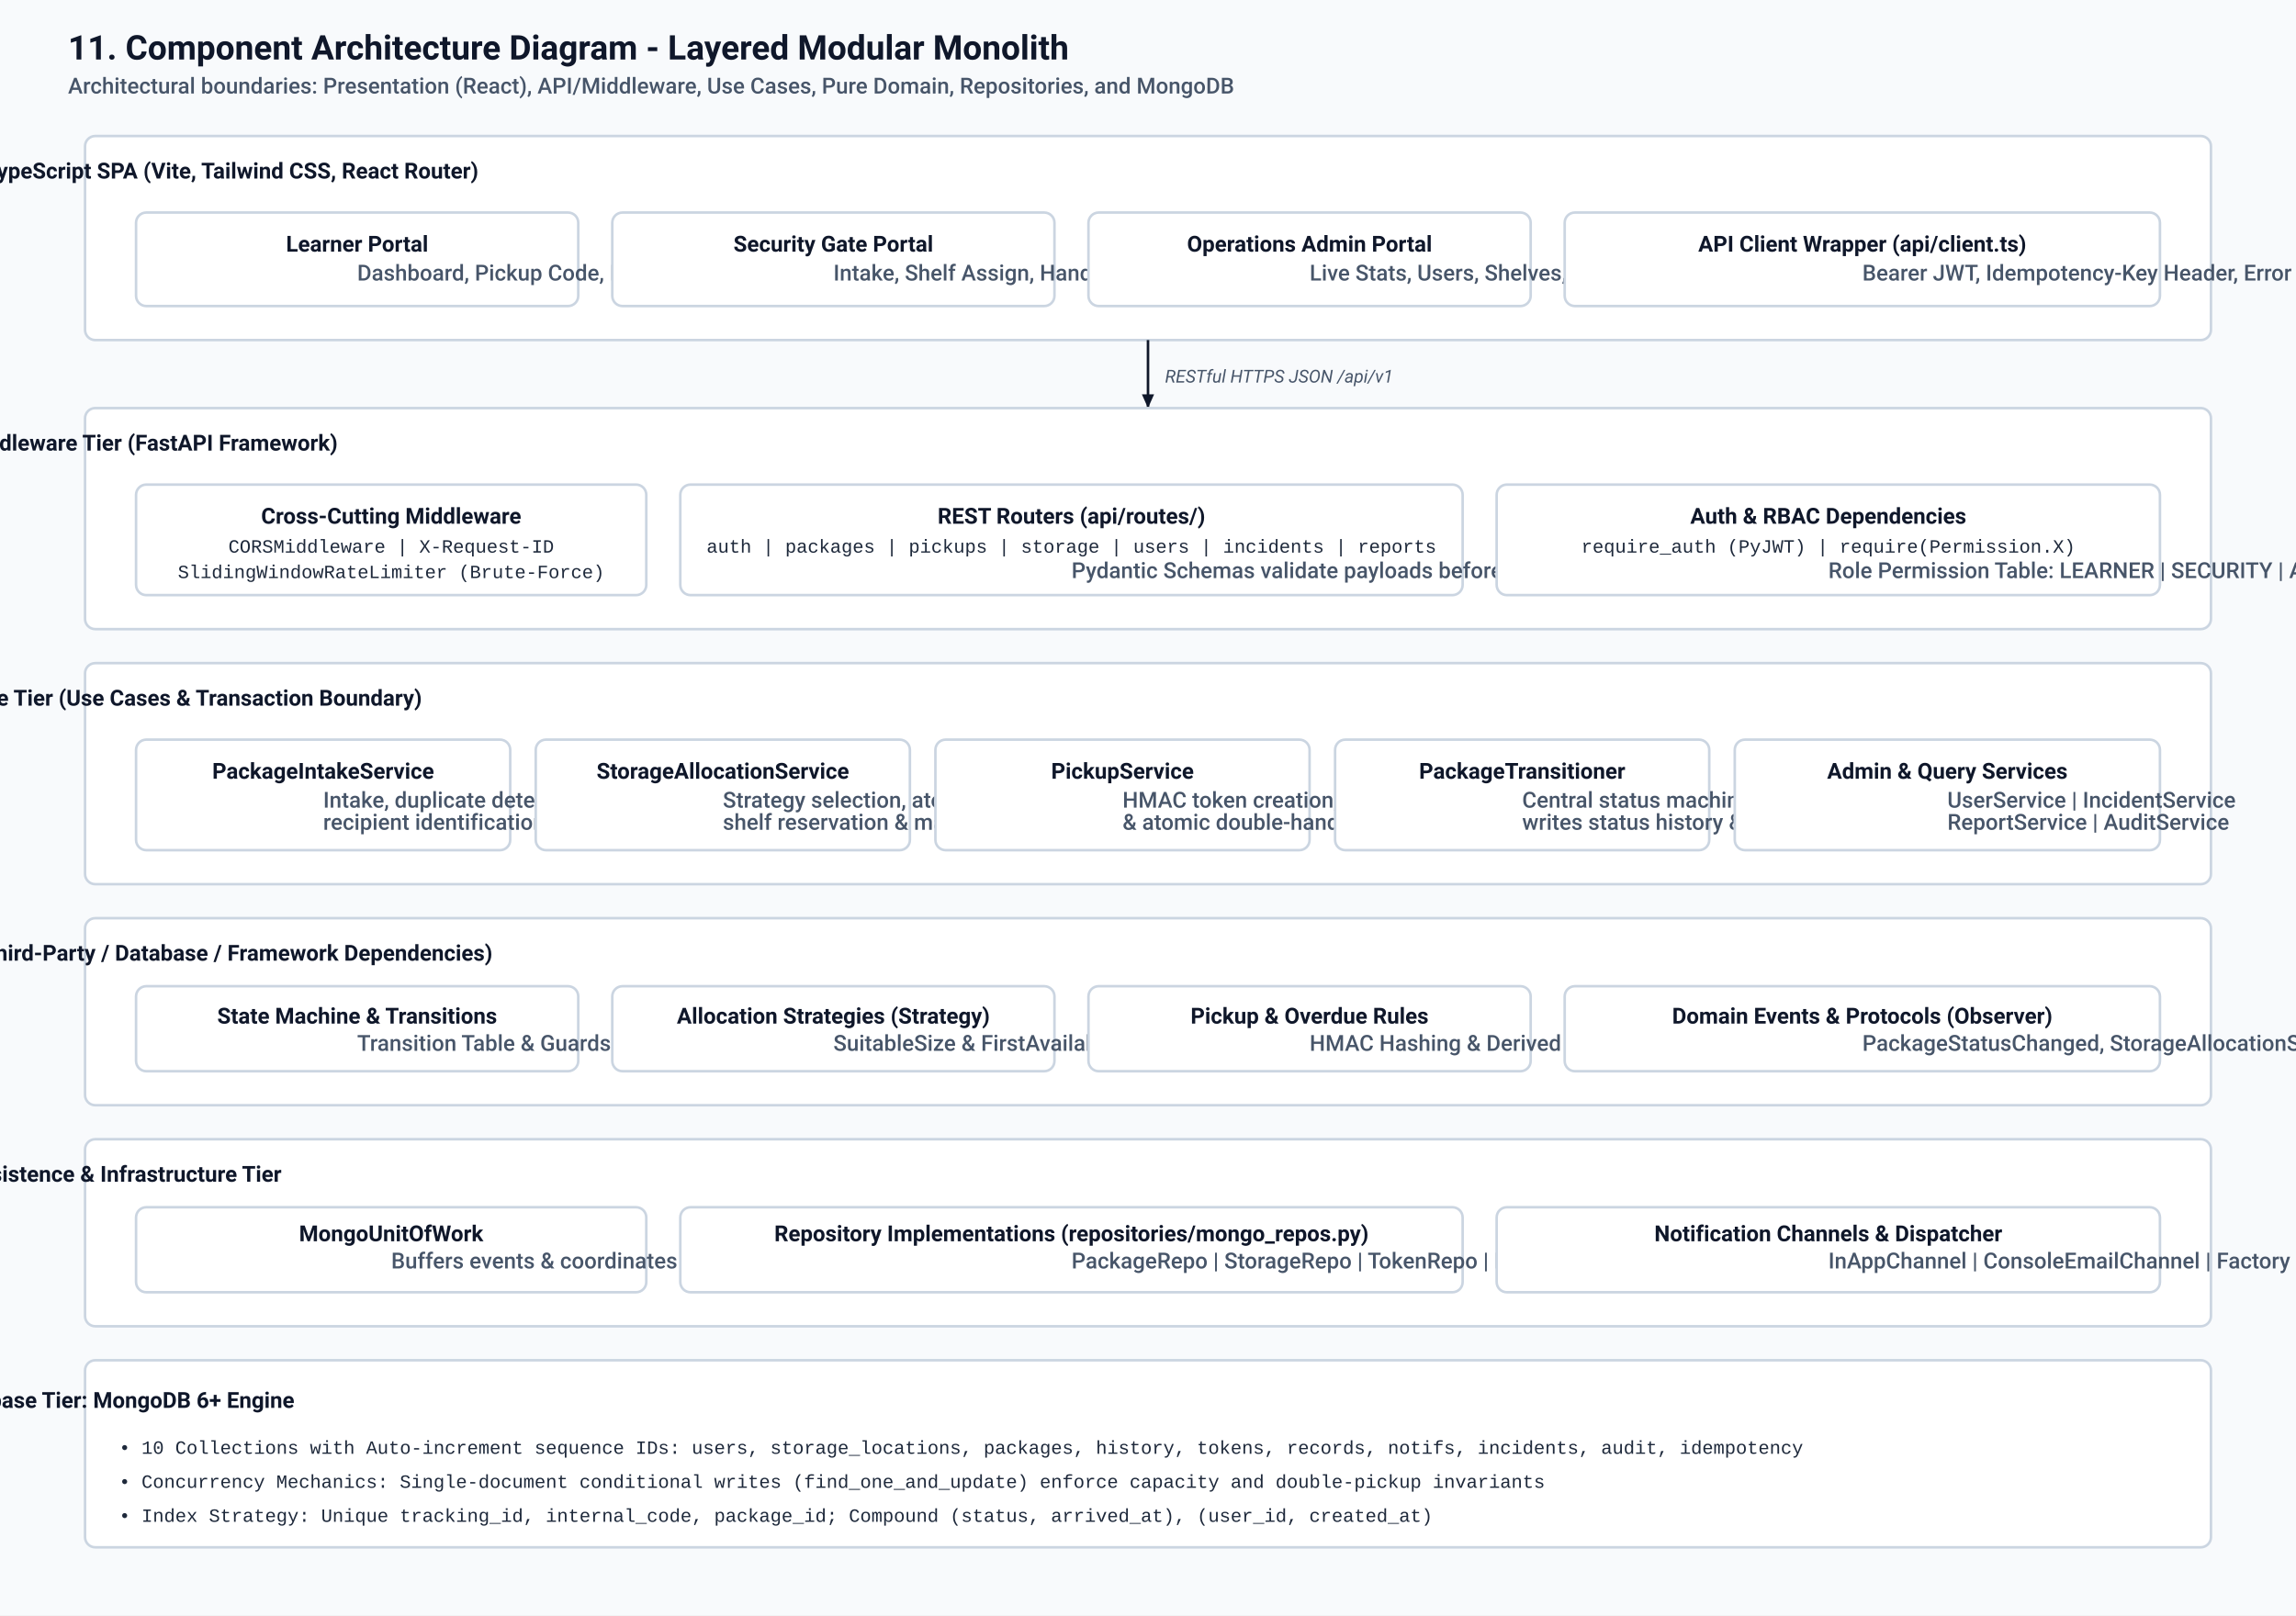
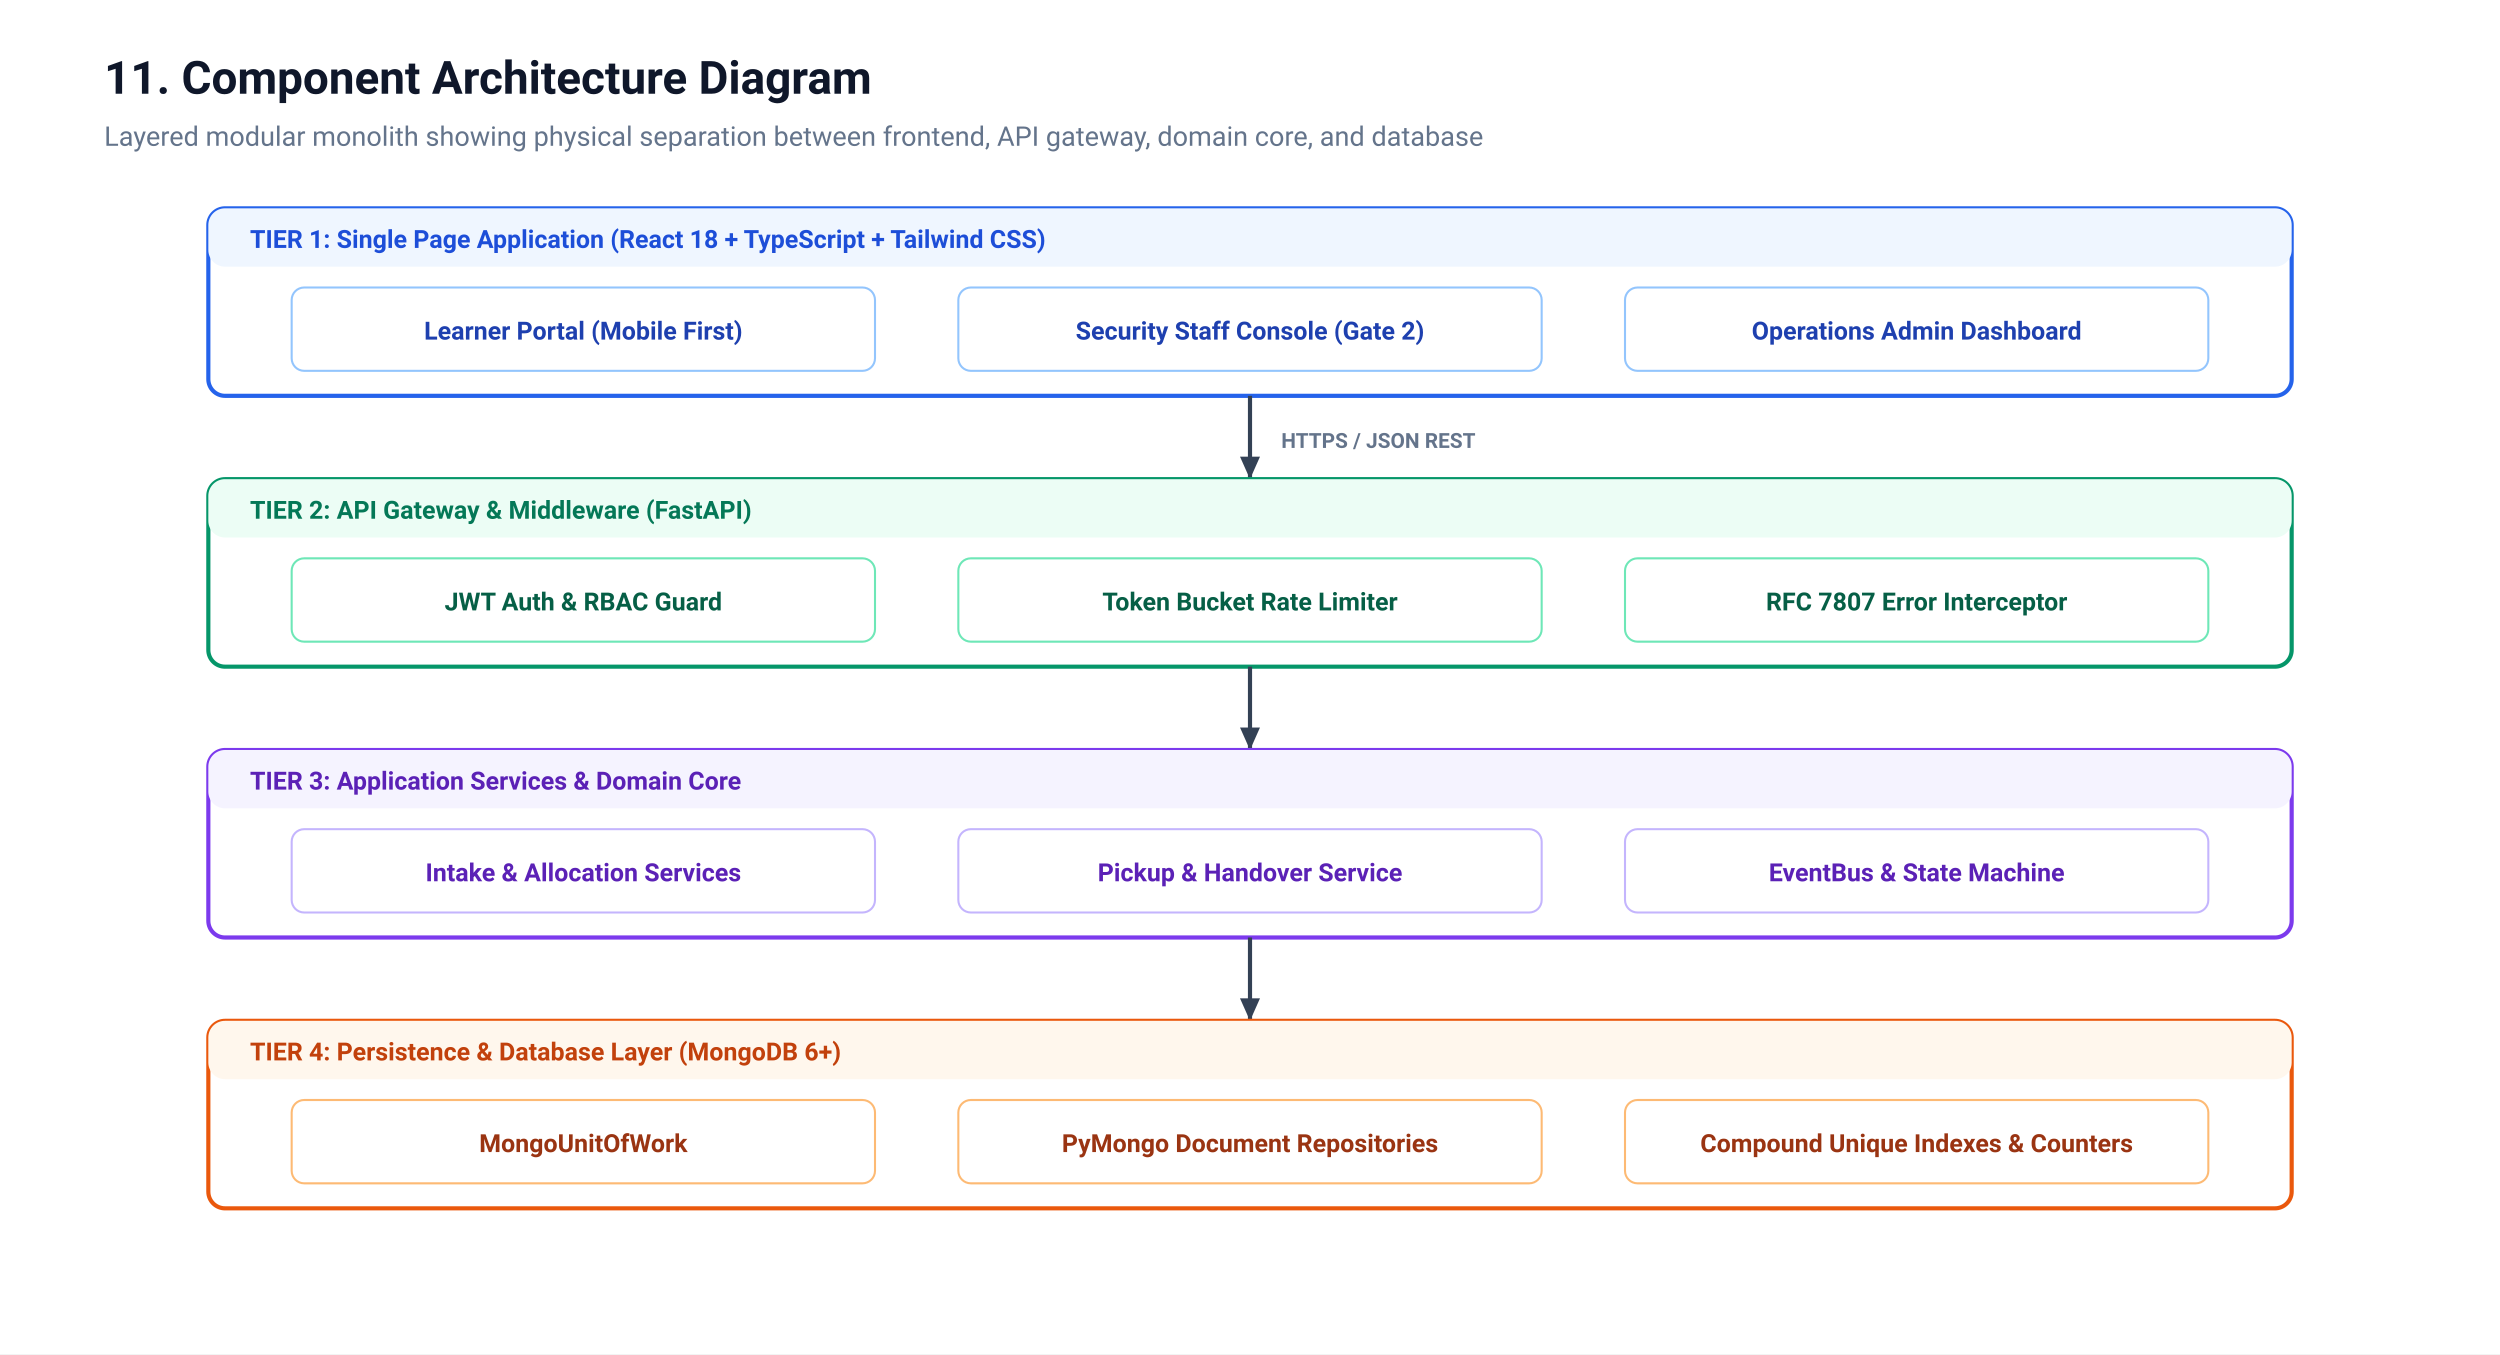
- <svg xmlns="http://www.w3.org/2000/svg" viewBox="0 0 1350 950" width="100%" height="100%">
+ <svg xmlns="http://www.w3.org/2000/svg" viewBox="0 0 1200 650" width="100%" height="100%">
  <defs>
    <style>
-     .bg { fill: #f8fafc; }
-     .box { fill: #ffffff; stroke: #cbd5e1; stroke-width: 1.5; rx: 6; }
-     .title { font-family: -apple-system, BlinkMacSystemFont, "Segoe UI", Roboto, sans-serif; font-weight: 700; fill: #0f172a; font-size: 20px; }
-     .subtitle { font-family: -apple-system, BlinkMacSystemFont, "Segoe UI", Roboto, sans-serif; font-weight: 500; fill: #475569; font-size: 13px; }
-     .c-name { font-family: -apple-system, BlinkMacSystemFont, "Segoe UI", Roboto, sans-serif; font-weight: 700; font-size: 13px; fill: #0f172a; text-anchor: middle; }
-     .c-stereo { font-family: -apple-system, BlinkMacSystemFont, "Segoe UI", Roboto, sans-serif; font-size: 10px; fill: #64748b; text-anchor: middle; font-style: italic; }
-     .attr { font-family: "SFMono-Regular", Consolas, "Liberation Mono", Menlo, Courier, monospace; font-size: 11px; fill: #1e293b; }
-     .method { font-family: "SFMono-Regular", Consolas, "Liberation Mono", Menlo, Courier, monospace; font-size: 11px; fill: #0369a1; font-weight: 500; }
-     .sep { stroke: #e2e8f0; stroke-width: 1; }
-     .actor-box { fill: #eff6ff; stroke: #3b82f6; stroke-width: 1.5; rx: 4; }
-     .part-box { fill: #f1f5f9; stroke: #64748b; stroke-width: 1.5; rx: 4; }
-     .life-line { stroke: #94a3b8; stroke-width: 1.5; stroke-dasharray: 4,4; }
-     .msg-line { stroke: #0f172a; stroke-width: 1.5; fill: none; marker-end: url(#arrow); }
-     .ret-line { stroke: #64748b; stroke-width: 1.5; stroke-dasharray: 4,4; fill: none; marker-end: url(#arrow-gray); }
-     .msg-text { font-family: -apple-system, BlinkMacSystemFont, "Segoe UI", Roboto, sans-serif; font-size: 11px; fill: #0f172a; font-weight: 500; }
-     .ret-text { font-family: -apple-system, BlinkMacSystemFont, "Segoe UI", Roboto, sans-serif; font-size: 10.5px; fill: #475569; font-style: italic; }
-     .note-box { fill: #fef3c7; stroke: #f59e0b; stroke-width: 1; rx: 4; }
-     .note-text { font-family: -apple-system, BlinkMacSystemFont, "Segoe UI", Roboto, sans-serif; font-size: 10.5px; fill: #92400e; font-weight: 500; }
-     .card { font-family: sans-serif; font-size: 11px; fill: #475569; font-weight: 600; }
+     text { font-family: -apple-system, BlinkMacSystemFont, "Segoe UI", Roboto, Helvetica, Arial, sans-serif; }
+     .mono { font-family: SFMono-Regular, Menlo, Monaco, Consolas, monospace; }
+     .title { font-size: 22px; font-weight: 700; fill: #0f172a; }
+     .subtitle { font-size: 13px; font-weight: 400; fill: #64748b; }
+     .card { fill: #ffffff; stroke: #e2e8f0; stroke-width: 1.5; rx: 8; }
+     .card-header { fill: #f8fafc; stroke: #e2e8f0; stroke-width: 1.5; }
+     .header-text { font-size: 14px; font-weight: 600; fill: #0f172a; text-anchor: middle; }
+     .line { stroke: #334155; stroke-width: 2; fill: none; }
+     .line-blue { stroke: #2563eb; stroke-width: 2; fill: none; }
+     .line-green { stroke: #16a34a; stroke-width: 2; fill: none; }
+     .line-red { stroke: #dc2626; stroke-width: 2; fill: none; }
+     .line-dash { stroke: #64748b; stroke-width: 1.8; stroke-dasharray: 5,4; fill: none; }
+     .badge { rx: 12; stroke-width: 1.2; }
+     .badge-text { font-size: 11px; font-weight: 600; text-anchor: middle; }
</style>
    <marker id="arrow" viewBox="0 0 10 10" refX="9" refY="5" markerWidth="6" markerHeight="6" orient="auto-start-reverse">
-       <path d="M 0 1 L 9 5 L 0 9 z" fill="#0f172a" />
+       <path d="M 0 1 L 9 5 L 0 9 z" fill="#334155" />
    </marker>
    <marker id="arrow-blue" viewBox="0 0 10 10" refX="9" refY="5" markerWidth="6" markerHeight="6" orient="auto-start-reverse">
      <path d="M 0 1 L 9 5 L 0 9 z" fill="#2563eb" />
    </marker>
    <marker id="arrow-green" viewBox="0 0 10 10" refX="9" refY="5" markerWidth="6" markerHeight="6" orient="auto-start-reverse">
      <path d="M 0 1 L 9 5 L 0 9 z" fill="#16a34a" />
    </marker>
    <marker id="arrow-red" viewBox="0 0 10 10" refX="9" refY="5" markerWidth="6" markerHeight="6" orient="auto-start-reverse">
      <path d="M 0 1 L 9 5 L 0 9 z" fill="#dc2626" />
    </marker>
    <marker id="arrow-gray" viewBox="0 0 10 10" refX="9" refY="5" markerWidth="6" markerHeight="6" orient="auto-start-reverse">
      <path d="M 0 1 L 9 5 L 0 9 z" fill="#64748b" />
    </marker>
  </defs>
-   <rect width="1350" height="950" class="bg" />
-   <text x="40" y="35" class="title">11. Component Architecture Diagram - Layered Modular Monolith</text>
-   <text x="40" y="55" class="subtitle">Architectural boundaries: Presentation (React), API/Middleware, Use Cases, Pure Domain, Repositories, and MongoDB</text>
-   <rect x="50" y="80" width="1250" height="120" class="box" fill="#eff6ff" stroke="#3b82f6" stroke-width="2" />
-   <text x="70" y="105" class="c-name" font-size="13" fill="#1e40af" text-anchor="start">Client Tier: React 18 + TypeScript SPA (Vite, Tailwind CSS, React Router)</text>
-   <rect x="80" y="125" width="260" height="55" class="box" />
-   <text x="210" y="148" class="c-name" font-size="11">Learner Portal</text>
-   <text x="210" y="165" class="subtitle" font-size="9.5">Dashboard, Pickup Code, Inbox</text>
-   <rect x="360" y="125" width="260" height="55" class="box" />
-   <text x="490" y="148" class="c-name" font-size="11">Security Gate Portal</text>
-   <text x="490" y="165" class="subtitle" font-size="9.5">Intake, Shelf Assign, Handover</text>
-   <rect x="640" y="125" width="260" height="55" class="box" />
-   <text x="770" y="148" class="c-name" font-size="11">Operations Admin Portal</text>
-   <text x="770" y="165" class="subtitle" font-size="9.5">Live Stats, Users, Shelves, Audit</text>
-   <rect x="920" y="125" width="350" height="55" class="box" fill="#f8fafc" />
-   <text x="1095" y="148" class="c-name" font-size="11">API Client Wrapper (api/client.ts)</text>
-   <text x="1095" y="165" class="subtitle" font-size="9.5">Bearer JWT, Idempotency-Key Header, Error Interceptor</text>
-   <line x1="675" y1="200" x2="675" y2="240" class="msg-line" stroke="#2563eb" stroke-width="2" />
-   <text x="685" y="225" class="ret-text" fill="#2563eb">RESTful HTTPS JSON /api/v1</text>
-   <rect x="50" y="240" width="1250" height="130" class="box" fill="#fdf4ff" stroke="#a855f7" stroke-width="2" />
-   <text x="70" y="265" class="c-name" font-size="13" fill="#7e22ce" text-anchor="start">API &amp; Middleware Tier (FastAPI Framework)</text>
-   <rect x="80" y="285" width="300" height="65" class="box" />
-   <text x="230" y="308" class="c-name" font-size="11">Cross-Cutting Middleware</text>
-   <text x="230" y="325" class="attr" font-size="9.5" text-anchor="middle">CORSMiddleware | X-Request-ID</text>
-   <text x="230" y="340" class="attr" font-size="9.5" text-anchor="middle">SlidingWindowRateLimiter (Brute-Force)</text>
-   <rect x="400" y="285" width="460" height="65" class="box" />
-   <text x="630" y="308" class="c-name" font-size="11">REST Routers (api/routes/)</text>
-   <text x="630" y="325" class="attr" font-size="9.5" text-anchor="middle">auth | packages | pickups | storage | users | incidents | reports</text>
-   <text x="630" y="340" class="subtitle" font-size="9.5">Pydantic Schemas validate payloads before services are invoked</text>
-   <rect x="880" y="285" width="390" height="65" class="box" />
-   <text x="1075" y="308" class="c-name" font-size="11">Auth &amp; RBAC Dependencies</text>
-   <text x="1075" y="325" class="attr" font-size="9.5" text-anchor="middle">require_auth (PyJWT) | require(Permission.X)</text>
-   <text x="1075" y="340" class="subtitle" font-size="9.5">Role Permission Table: LEARNER | SECURITY | ADMIN</text>
-   <rect x="50" y="390" width="1250" height="130" class="box" fill="#f0fdf4" stroke="#16a34a" stroke-width="2" />
-   <text x="70" y="415" class="c-name" font-size="13" fill="#15803d" text-anchor="start">Application Service Tier (Use Cases &amp; Transaction Boundary)</text>
-   <rect x="80" y="435" width="220" height="65" class="box" />
-   <text x="190" y="458" class="c-name" font-size="10.5">PackageIntakeService</text>
-   <text x="190" y="475" class="subtitle" font-size="9">Intake, duplicate detection,</text>
-   <text x="190" y="488" class="subtitle" font-size="9">recipient identification</text>
-   <rect x="315" y="435" width="220" height="65" class="box" />
-   <text x="425" y="458" class="c-name" font-size="10.5">StorageAllocationService</text>
-   <text x="425" y="475" class="subtitle" font-size="9">Strategy selection, atomic</text>
-   <text x="425" y="488" class="subtitle" font-size="9">shelf reservation &amp; mark ready</text>
-   <rect x="550" y="435" width="220" height="65" class="box" />
-   <text x="660" y="458" class="c-name" font-size="10.5">PickupService</text>
-   <text x="660" y="475" class="subtitle" font-size="9">HMAC token creation, verification</text>
-   <text x="660" y="488" class="subtitle" font-size="9">&amp; atomic double-handover guard</text>
-   <rect x="785" y="435" width="220" height="65" class="box" />
-   <text x="895" y="458" class="c-name" font-size="10.5">PackageTransitioner</text>
-   <text x="895" y="475" class="subtitle" font-size="9">Central status machine driver,</text>
-   <text x="895" y="488" class="subtitle" font-size="9">writes status history &amp; audit</text>
-   <rect x="1020" y="435" width="250" height="65" class="box" />
-   <text x="1145" y="458" class="c-name" font-size="10.5">Admin &amp; Query Services</text>
-   <text x="1145" y="475" class="subtitle" font-size="9">UserService | IncidentService</text>
-   <text x="1145" y="488" class="subtitle" font-size="9">ReportService | AuditService</text>
-   <rect x="50" y="540" width="1250" height="110" class="box" fill="#fffbeb" stroke="#d97706" stroke-width="2" />
-   <text x="70" y="565" class="c-name" font-size="13" fill="#b45309" text-anchor="start">Pure Domain Tier (Zero Third-Party / Database / Framework Dependencies)</text>
-   <rect x="80" y="580" width="260" height="50" class="box" />
-   <text x="210" y="602" class="c-name" font-size="10.5">State Machine &amp; Transitions</text>
-   <text x="210" y="618" class="subtitle" font-size="9">Transition Table &amp; Guards</text>
-   <rect x="360" y="580" width="260" height="50" class="box" />
-   <text x="490" y="602" class="c-name" font-size="10.5">Allocation Strategies (Strategy)</text>
-   <text x="490" y="618" class="subtitle" font-size="9">SuitableSize &amp; FirstAvailable</text>
-   <rect x="640" y="580" width="260" height="50" class="box" />
-   <text x="770" y="602" class="c-name" font-size="10.5">Pickup &amp; Overdue Rules</text>
-   <text x="770" y="618" class="subtitle" font-size="9">HMAC Hashing &amp; Derived Overdue</text>
-   <rect x="920" y="580" width="350" height="50" class="box" />
-   <text x="1095" y="602" class="c-name" font-size="10.5">Domain Events &amp; Protocols (Observer)</text>
-   <text x="1095" y="618" class="subtitle" font-size="9">PackageStatusChanged, StorageAllocationStrategy</text>
-   <rect x="50" y="670" width="1250" height="110" class="box" fill="#f8fafc" stroke="#475569" stroke-width="2" />
-   <text x="70" y="695" class="c-name" font-size="13" fill="#0f172a" text-anchor="start">Persistence &amp; Infrastructure Tier</text>
-   <rect x="80" y="710" width="300" height="50" class="box" />
-   <text x="230" y="730" class="c-name" font-size="10.5">MongoUnitOfWork</text>
-   <text x="230" y="746" class="subtitle" font-size="9">Buffers events &amp; coordinates repos</text>
-   <rect x="400" y="710" width="460" height="50" class="box" />
-   <text x="630" y="730" class="c-name" font-size="10.5">Repository Implementations (repositories/mongo_repos.py)</text>
-   <text x="630" y="746" class="subtitle" font-size="9">PackageRepo | StorageRepo | TokenRepo | RecordRepo | UserRepo</text>
-   <rect x="880" y="710" width="390" height="50" class="box" />
-   <text x="1075" y="730" class="c-name" font-size="10.5">Notification Channels &amp; Dispatcher</text>
-   <text x="1075" y="746" class="subtitle" font-size="9">InAppChannel | ConsoleEmailChannel | Factory</text>
-   <rect x="50" y="800" width="1250" height="110" class="box" fill="#0f172a" stroke="#0f172a" />
-   <text x="70" y="828" class="c-name" font-size="13" fill="#38bdf8" text-anchor="start">Database Tier: MongoDB 6+ Engine</text>
-   <text x="70" y="855" class="attr" font-size="11" fill="#e2e8f0">• 10 Collections with Auto-increment sequence IDs: users, storage_locations, packages, history, tokens, records, notifs, incidents, audit, idempotency</text>
-   <text x="70" y="875" class="attr" font-size="11" fill="#e2e8f0">• Concurrency Mechanics: Single-document conditional writes (find_one_and_update) enforce capacity and double-pickup invariants</text>
-   <text x="70" y="895" class="attr" font-size="11" fill="#e2e8f0">• Index Strategy: Unique tracking_id, internal_code, package_id; Compound (status, arrived_at), (user_id, created_at)</text>
+   <rect width="1200" height="650" fill="#ffffff" />
+   <text x="50" y="45" class="title">11. Component Architecture Diagram</text>
+   <text x="50" y="70" class="subtitle">Layered modular monolith showing physical separation between frontend, API gateway, domain core, and database</text>
+   <g transform="translate(100, 100)">
+     <rect width="1000" height="90" rx="8" fill="#ffffff" stroke="#2563eb" stroke-width="2" />
+     <rect width="1000" height="28" rx="8" fill="#eff6ff" />
+     <text x="20" y="19" font-size="12" font-weight="700" fill="#1d4ed8">TIER 1: Single Page Application (React 18 + TypeScript + Tailwind CSS)</text>
+     <g transform="translate(40, 38)">
+       <rect width="280" height="40" rx="6" fill="#ffffff" stroke="#93c5fd" />
+       <text x="140" y="25" font-size="12" font-weight="600" fill="#1e40af" text-anchor="middle">Learner Portal (Mobile First)</text>
+     </g>
+     <g transform="translate(360, 38)">
+       <rect width="280" height="40" rx="6" fill="#ffffff" stroke="#93c5fd" />
+       <text x="140" y="25" font-size="12" font-weight="600" fill="#1e40af" text-anchor="middle">Security Staff Console (Gate 2)</text>
+     </g>
+     <g transform="translate(680, 38)">
+       <rect width="280" height="40" rx="6" fill="#ffffff" stroke="#93c5fd" />
+       <text x="140" y="25" font-size="12" font-weight="600" fill="#1e40af" text-anchor="middle">Operations Admin Dashboard</text>
+     </g>
+   </g>
+   <line x1="600" y1="190" x2="600" y2="230" class="line" stroke-width="2.5" marker-end="url(#arrow)" />
+   <text x="615" y="215" font-size="10" font-weight="600" fill="#64748b">HTTPS / JSON REST</text>
+   <g transform="translate(100, 230)">
+     <rect width="1000" height="90" rx="8" fill="#ffffff" stroke="#059669" stroke-width="2" />
+     <rect width="1000" height="28" rx="8" fill="#ecfdf5" />
+     <text x="20" y="19" font-size="12" font-weight="700" fill="#047857">TIER 2: API Gateway &amp; Middleware (FastAPI)</text>
+     <g transform="translate(40, 38)">
+       <rect width="280" height="40" rx="6" fill="#ffffff" stroke="#6ee7b7" />
+       <text x="140" y="25" font-size="12" font-weight="600" fill="#065f46" text-anchor="middle">JWT Auth &amp; RBAC Guard</text>
+     </g>
+     <g transform="translate(360, 38)">
+       <rect width="280" height="40" rx="6" fill="#ffffff" stroke="#6ee7b7" />
+       <text x="140" y="25" font-size="12" font-weight="600" fill="#065f46" text-anchor="middle">Token Bucket Rate Limiter</text>
+     </g>
+     <g transform="translate(680, 38)">
+       <rect width="280" height="40" rx="6" fill="#ffffff" stroke="#6ee7b7" />
+       <text x="140" y="25" font-size="12" font-weight="600" fill="#065f46" text-anchor="middle">RFC 7807 Error Interceptor</text>
+     </g>
+   </g>
+   <line x1="600" y1="320" x2="600" y2="360" class="line" stroke-width="2.5" marker-end="url(#arrow)" />
+   <g transform="translate(100, 360)">
+     <rect width="1000" height="90" rx="8" fill="#ffffff" stroke="#7c3aed" stroke-width="2" />
+     <rect width="1000" height="28" rx="8" fill="#f5f3ff" />
+     <text x="20" y="19" font-size="12" font-weight="700" fill="#5b21b6">TIER 3: Application Services &amp; Domain Core</text>
+     <g transform="translate(40, 38)">
+       <rect width="280" height="40" rx="6" fill="#ffffff" stroke="#c4b5fd" />
+       <text x="140" y="25" font-size="12" font-weight="600" fill="#5b21b6" text-anchor="middle">Intake &amp; Allocation Services</text>
+     </g>
+     <g transform="translate(360, 38)">
+       <rect width="280" height="40" rx="6" fill="#ffffff" stroke="#c4b5fd" />
+       <text x="140" y="25" font-size="12" font-weight="600" fill="#5b21b6" text-anchor="middle">Pickup &amp; Handover Service</text>
+     </g>
+     <g transform="translate(680, 38)">
+       <rect width="280" height="40" rx="6" fill="#ffffff" stroke="#c4b5fd" />
+       <text x="140" y="25" font-size="12" font-weight="600" fill="#5b21b6" text-anchor="middle">EventBus &amp; State Machine</text>
+     </g>
+   </g>
+   <line x1="600" y1="450" x2="600" y2="490" class="line" stroke-width="2.5" marker-end="url(#arrow)" />
+   <g transform="translate(100, 490)">
+     <rect width="1000" height="90" rx="8" fill="#ffffff" stroke="#ea580c" stroke-width="2" />
+     <rect width="1000" height="28" rx="8" fill="#fff7ed" />
+     <text x="20" y="19" font-size="12" font-weight="700" fill="#c2410c">TIER 4: Persistence &amp; Database Layer (MongoDB 6+)</text>
+     <g transform="translate(40, 38)">
+       <rect width="280" height="40" rx="6" fill="#ffffff" stroke="#fdba74" />
+       <text x="140" y="25" font-size="12" font-weight="600" fill="#9a3412" text-anchor="middle">MongoUnitOfWork</text>
+     </g>
+     <g transform="translate(360, 38)">
+       <rect width="280" height="40" rx="6" fill="#ffffff" stroke="#fdba74" />
+       <text x="140" y="25" font-size="12" font-weight="600" fill="#9a3412" text-anchor="middle">PyMongo Document Repositories</text>
+     </g>
+     <g transform="translate(680, 38)">
+       <rect width="280" height="40" rx="6" fill="#ffffff" stroke="#fdba74" />
+       <text x="140" y="25" font-size="12" font-weight="600" fill="#9a3412" text-anchor="middle">Compound Unique Indexes &amp; Counters</text>
+     </g>
+   </g>
</svg>
